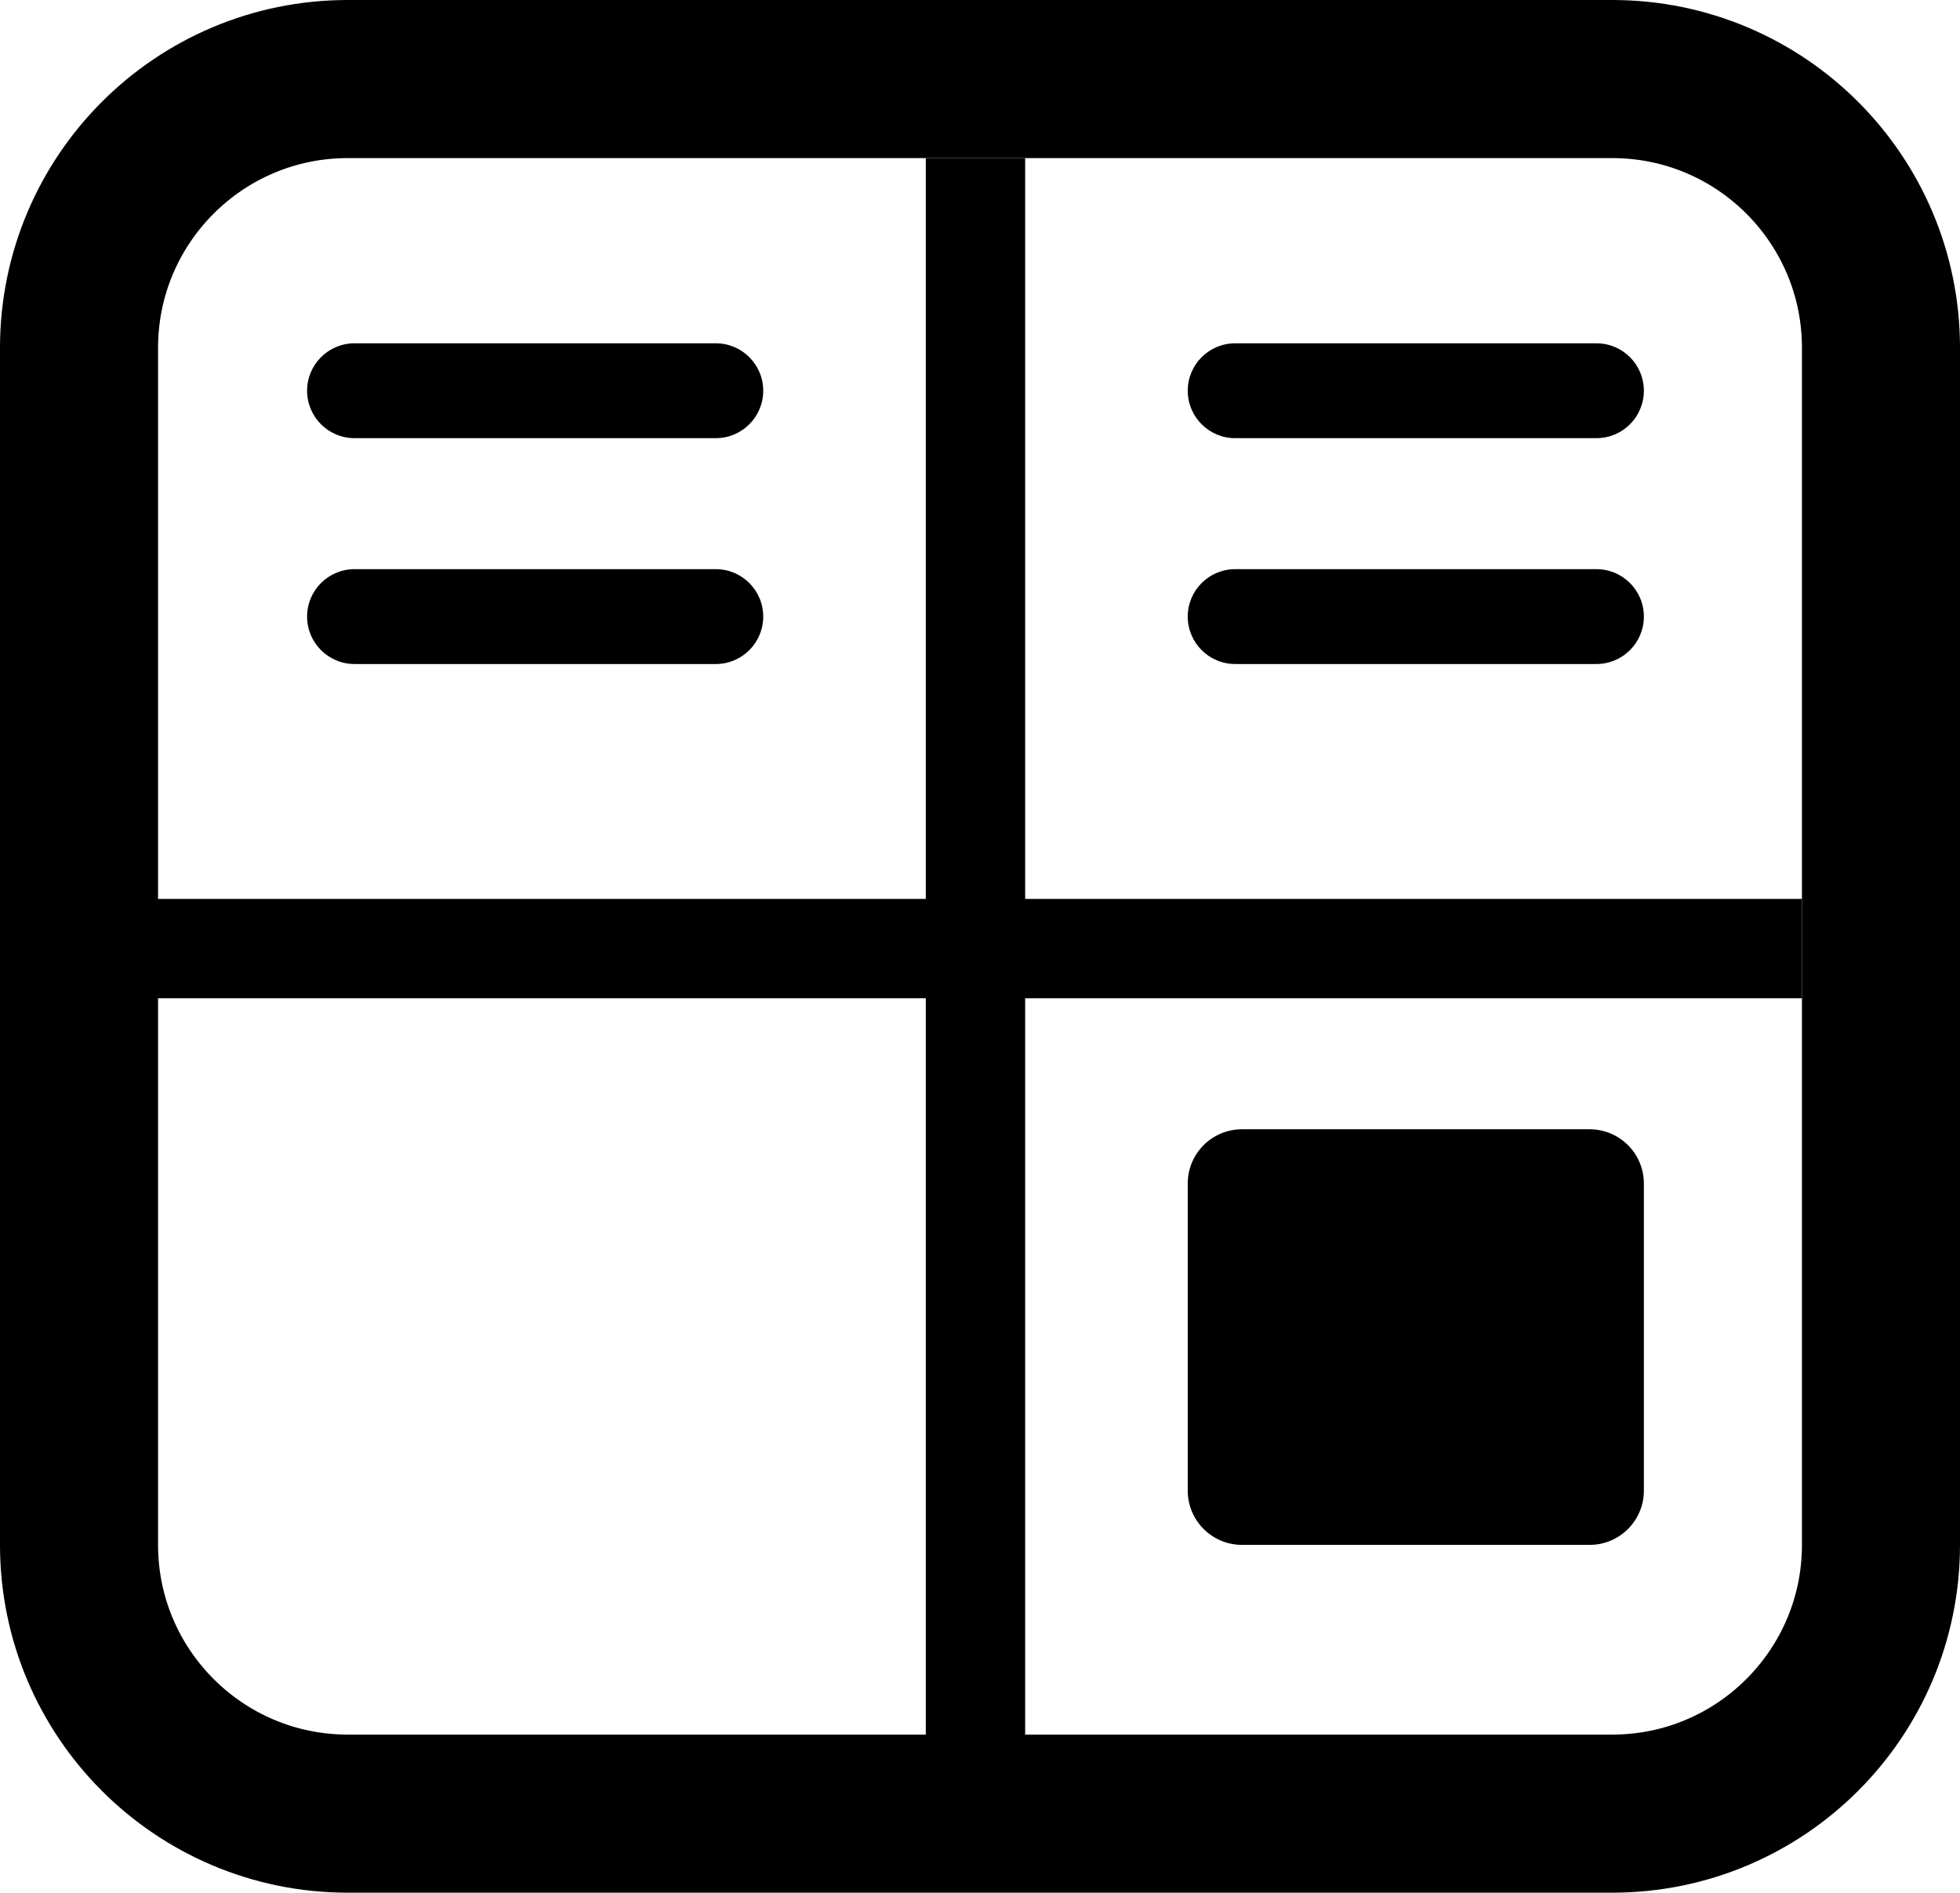
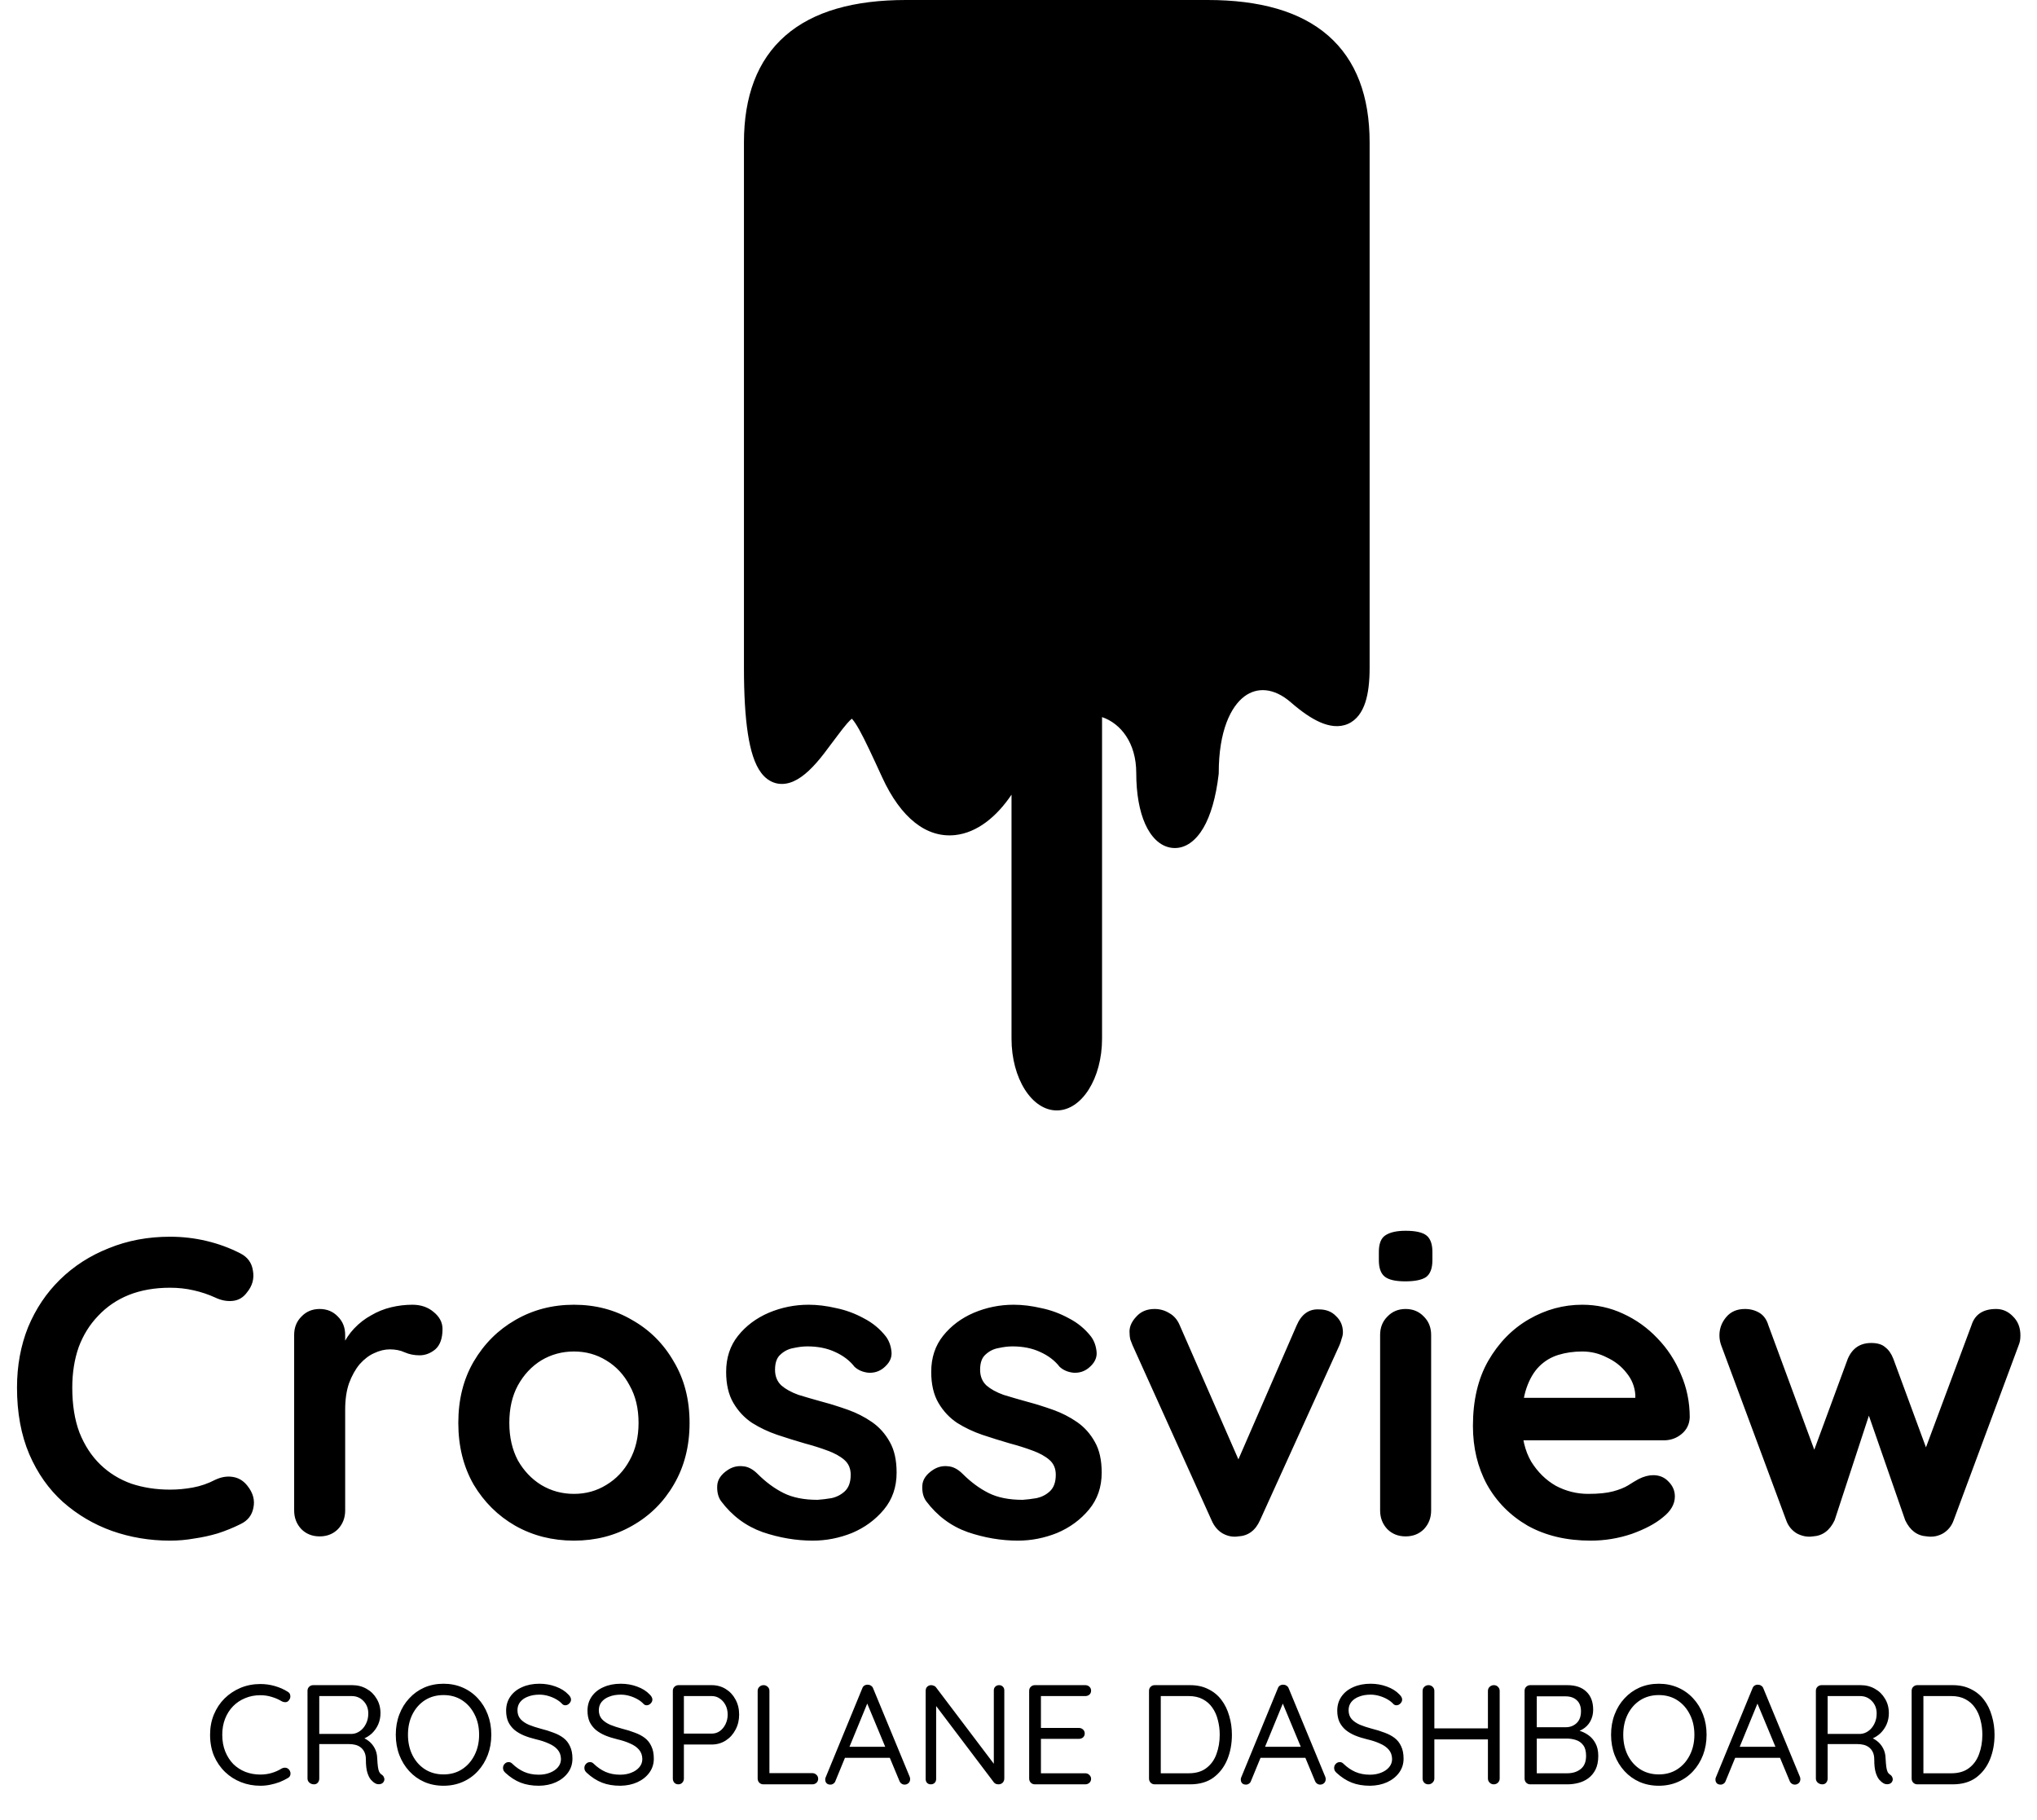
- <svg xmlns="http://www.w3.org/2000/svg" width="434" height="419" viewBox="0 0 434 419" fill="none">
-   <rect x="17.5" y="17.5" width="399" height="384" rx="59.5" stroke="black" stroke-width="35" />
-   <rect x="68" y="76" width="101" height="21" rx="10.5" fill="black" />
-   <rect x="263" y="76" width="101" height="21" rx="10.5" fill="black" />
-   <rect x="68" y="126" width="101" height="21" rx="10.5" fill="black" />
-   <rect x="263" y="126" width="101" height="21" rx="10.5" fill="black" />
-   <rect x="263" y="250" width="101" height="92" rx="12" fill="black" />
-   <rect x="205" y="35" width="22" height="349" fill="black" />
-   <rect x="399" y="199" width="22" height="369" transform="rotate(90 399 199)" fill="black" />
+ <svg xmlns="http://www.w3.org/2000/svg" width="460" height="411" viewBox="0 0 460 411" fill="none">
+   <path d="M54.24 283.064C55.904 283.896 56.864 285.208 57.12 287C57.44 288.792 56.992 290.424 55.776 291.896C54.944 293.048 53.856 293.688 52.512 293.816C51.232 293.944 49.92 293.688 48.576 293.048C47.04 292.344 45.408 291.8 43.68 291.416C42.016 291.032 40.256 290.84 38.4 290.84C34.944 290.84 31.84 291.384 29.088 292.472C26.4 293.56 24.096 295.128 22.176 297.176C20.256 299.16 18.784 301.528 17.76 304.28C16.8 307.032 16.32 310.072 16.32 313.4C16.32 317.304 16.864 320.696 17.952 323.576C19.104 326.456 20.672 328.856 22.656 330.776C24.64 332.696 26.976 334.136 29.664 335.096C32.352 335.992 35.264 336.44 38.4 336.44C40.128 336.44 41.856 336.28 43.584 335.96C45.312 335.64 46.976 335.064 48.576 334.232C49.92 333.592 51.232 333.368 52.512 333.56C53.856 333.752 54.976 334.424 55.872 335.576C57.152 337.176 57.6 338.84 57.216 340.568C56.896 342.232 55.936 343.448 54.336 344.216C52.672 345.048 50.944 345.752 49.152 346.328C47.424 346.84 45.664 347.224 43.872 347.48C42.08 347.8 40.256 347.96 38.4 347.96C33.792 347.96 29.408 347.224 25.248 345.752C21.152 344.28 17.472 342.104 14.208 339.224C11.008 336.344 8.48 332.76 6.624 328.472C4.768 324.12 3.84 319.096 3.84 313.4C3.84 308.472 4.672 303.928 6.336 299.768C8.064 295.608 10.464 292.024 13.536 289.016C16.672 285.944 20.352 283.576 24.576 281.912C28.8 280.184 33.408 279.32 38.4 279.32C41.216 279.32 43.968 279.64 46.656 280.28C49.344 280.92 51.872 281.848 54.24 283.064ZM72.188 347C70.523 347 69.147 346.456 68.059 345.368C66.972 344.216 66.427 342.808 66.427 341.144V301.496C66.427 299.832 66.972 298.456 68.059 297.368C69.147 296.216 70.523 295.64 72.188 295.64C73.852 295.64 75.228 296.216 76.316 297.368C77.403 298.456 77.948 299.832 77.948 301.496V310.52L77.275 304.088C77.98 302.552 78.876 301.208 79.963 300.056C81.115 298.84 82.395 297.848 83.803 297.08C85.212 296.248 86.716 295.64 88.316 295.256C89.915 294.872 91.516 294.68 93.115 294.68C95.035 294.68 96.635 295.224 97.915 296.312C99.26 297.4 99.931 298.68 99.931 300.152C99.931 302.264 99.388 303.8 98.299 304.76C97.212 305.656 96.028 306.104 94.748 306.104C93.531 306.104 92.412 305.88 91.388 305.432C90.427 304.984 89.308 304.76 88.028 304.76C86.876 304.76 85.692 305.048 84.475 305.624C83.323 306.136 82.236 306.968 81.212 308.12C80.251 309.272 79.451 310.712 78.811 312.44C78.236 314.104 77.948 316.088 77.948 318.392V341.144C77.948 342.808 77.403 344.216 76.316 345.368C75.228 346.456 73.852 347 72.188 347ZM155.72 321.368C155.72 326.616 154.536 331.256 152.168 335.288C149.864 339.256 146.728 342.36 142.76 344.6C138.856 346.84 134.472 347.96 129.608 347.96C124.744 347.96 120.328 346.84 116.36 344.6C112.456 342.36 109.32 339.256 106.952 335.288C104.648 331.256 103.496 326.616 103.496 321.368C103.496 316.12 104.648 311.512 106.952 307.544C109.32 303.512 112.456 300.376 116.36 298.136C120.328 295.832 124.744 294.68 129.608 294.68C134.472 294.68 138.856 295.832 142.76 298.136C146.728 300.376 149.864 303.512 152.168 307.544C154.536 311.512 155.72 316.12 155.72 321.368ZM144.2 321.368C144.2 318.104 143.528 315.288 142.184 312.92C140.904 310.488 139.144 308.6 136.904 307.256C134.728 305.912 132.296 305.24 129.608 305.24C126.92 305.24 124.456 305.912 122.216 307.256C120.04 308.6 118.28 310.488 116.936 312.92C115.656 315.288 115.016 318.104 115.016 321.368C115.016 324.568 115.656 327.384 116.936 329.816C118.28 332.184 120.04 334.04 122.216 335.384C124.456 336.728 126.92 337.4 129.608 337.4C132.296 337.4 134.728 336.728 136.904 335.384C139.144 334.04 140.904 332.184 142.184 329.816C143.528 327.384 144.2 324.568 144.2 321.368ZM162.827 339.032C162.187 338.136 161.899 336.984 161.963 335.576C162.027 334.168 162.859 332.952 164.459 331.928C165.483 331.288 166.571 331.032 167.723 331.16C168.875 331.224 169.995 331.8 171.083 332.888C172.939 334.744 174.891 336.184 176.939 337.208C178.987 338.232 181.547 338.744 184.619 338.744C185.579 338.68 186.635 338.552 187.786 338.36C188.939 338.104 189.931 337.592 190.763 336.824C191.659 335.992 192.107 334.744 192.107 333.08C192.107 331.672 191.627 330.552 190.667 329.72C189.707 328.888 188.427 328.184 186.827 327.608C185.291 327.032 183.563 326.488 181.643 325.976C179.659 325.4 177.611 324.76 175.499 324.056C173.451 323.352 171.563 322.456 169.835 321.368C168.107 320.216 166.699 318.712 165.611 316.856C164.523 315 163.979 312.664 163.979 309.848C163.979 306.648 164.875 303.928 166.667 301.688C168.459 299.448 170.763 297.72 173.579 296.504C176.459 295.288 179.467 294.68 182.603 294.68C184.587 294.68 186.667 294.936 188.843 295.448C191.019 295.896 193.099 296.664 195.083 297.752C197.067 298.776 198.731 300.152 200.075 301.88C200.779 302.84 201.195 303.992 201.323 305.336C201.451 306.68 200.843 307.896 199.499 308.984C198.539 309.752 197.419 310.104 196.139 310.04C194.859 309.912 193.803 309.464 192.971 308.696C191.883 307.288 190.411 306.168 188.555 305.336C186.763 304.504 184.683 304.088 182.315 304.088C181.355 304.088 180.299 304.216 179.147 304.472C178.059 304.664 177.099 305.144 176.267 305.912C175.435 306.616 175.019 307.768 175.019 309.368C175.019 310.84 175.499 312.024 176.459 312.92C177.419 313.752 178.699 314.456 180.299 315.032C181.963 315.544 183.723 316.056 185.579 316.568C187.499 317.08 189.451 317.688 191.435 318.392C193.419 319.096 195.243 320.024 196.907 321.176C198.571 322.328 199.915 323.832 200.939 325.688C201.963 327.48 202.475 329.784 202.475 332.6C202.475 335.864 201.515 338.648 199.595 340.952C197.675 343.256 195.275 345.016 192.395 346.232C189.515 347.384 186.571 347.96 183.562 347.96C179.787 347.96 176.011 347.32 172.234 346.04C168.459 344.696 165.323 342.36 162.827 339.032ZM209.139 339.032C208.499 338.136 208.211 336.984 208.275 335.576C208.339 334.168 209.171 332.952 210.771 331.928C211.795 331.288 212.883 331.032 214.035 331.16C215.187 331.224 216.307 331.8 217.395 332.888C219.251 334.744 221.203 336.184 223.251 337.208C225.299 338.232 227.859 338.744 230.931 338.744C231.891 338.68 232.947 338.552 234.099 338.36C235.251 338.104 236.243 337.592 237.075 336.824C237.971 335.992 238.419 334.744 238.419 333.08C238.419 331.672 237.939 330.552 236.979 329.72C236.019 328.888 234.739 328.184 233.139 327.608C231.603 327.032 229.875 326.488 227.955 325.976C225.971 325.4 223.923 324.76 221.811 324.056C219.763 323.352 217.875 322.456 216.147 321.368C214.419 320.216 213.011 318.712 211.923 316.856C210.835 315 210.291 312.664 210.291 309.848C210.291 306.648 211.187 303.928 212.979 301.688C214.771 299.448 217.075 297.72 219.891 296.504C222.771 295.288 225.779 294.68 228.915 294.68C230.899 294.68 232.979 294.936 235.155 295.448C237.331 295.896 239.411 296.664 241.395 297.752C243.379 298.776 245.043 300.152 246.387 301.88C247.091 302.84 247.507 303.992 247.635 305.336C247.763 306.68 247.155 307.896 245.811 308.984C244.851 309.752 243.731 310.104 242.451 310.04C241.171 309.912 240.115 309.464 239.283 308.696C238.195 307.288 236.723 306.168 234.867 305.336C233.075 304.504 230.995 304.088 228.627 304.088C227.667 304.088 226.611 304.216 225.459 304.472C224.371 304.664 223.411 305.144 222.579 305.912C221.747 306.616 221.331 307.768 221.331 309.368C221.331 310.84 221.811 312.024 222.771 312.92C223.731 313.752 225.011 314.456 226.611 315.032C228.275 315.544 230.035 316.056 231.891 316.568C233.811 317.08 235.763 317.688 237.747 318.392C239.731 319.096 241.555 320.024 243.219 321.176C244.883 322.328 246.227 323.832 247.251 325.688C248.275 327.48 248.787 329.784 248.787 332.6C248.787 335.864 247.827 338.648 245.907 340.952C243.987 343.256 241.587 345.016 238.707 346.232C235.827 347.384 232.883 347.96 229.875 347.96C226.099 347.96 222.323 347.32 218.547 346.04C214.771 344.696 211.635 342.36 209.139 339.032ZM260.732 295.64C261.948 295.64 263.068 295.96 264.092 296.6C265.116 297.176 265.884 298.072 266.396 299.288L280.508 331.544L278.396 332.504L292.796 299.384C293.884 296.824 295.58 295.608 297.884 295.736C299.484 295.736 300.764 296.248 301.724 297.272C302.748 298.232 303.26 299.448 303.26 300.92C303.26 301.368 303.164 301.848 302.972 302.36C302.844 302.872 302.684 303.352 302.492 303.8L284.54 343.352C283.516 345.656 281.884 346.872 279.644 347C278.428 347.192 277.244 346.968 276.092 346.328C275.004 345.688 274.172 344.696 273.596 343.352L255.74 303.8C255.612 303.48 255.452 303.064 255.26 302.552C255.132 302.04 255.068 301.432 255.068 300.728C255.068 299.576 255.58 298.456 256.604 297.368C257.628 296.216 259.004 295.64 260.732 295.64ZM323.182 341.144C323.182 342.808 322.638 344.216 321.55 345.368C320.462 346.456 319.086 347 317.422 347C315.758 347 314.382 346.456 313.294 345.368C312.206 344.216 311.662 342.808 311.662 341.144V301.496C311.662 299.832 312.206 298.456 313.294 297.368C314.382 296.216 315.758 295.64 317.422 295.64C319.086 295.64 320.462 296.216 321.55 297.368C322.638 298.456 323.182 299.832 323.182 301.496V341.144ZM317.326 289.4C315.15 289.4 313.614 289.048 312.718 288.344C311.822 287.64 311.374 286.392 311.374 284.6V282.776C311.374 280.92 311.854 279.672 312.814 279.032C313.838 278.328 315.374 277.976 317.422 277.976C319.662 277.976 321.23 278.328 322.126 279.032C323.022 279.736 323.47 280.984 323.47 282.776V284.6C323.47 286.456 322.99 287.736 322.03 288.44C321.07 289.08 319.502 289.4 317.326 289.4ZM359.213 347.96C353.773 347.96 349.037 346.84 345.005 344.6C341.037 342.296 337.965 339.192 335.789 335.288C333.677 331.384 332.621 326.968 332.621 322.04C332.621 316.28 333.773 311.384 336.077 307.352C338.445 303.256 341.517 300.12 345.293 297.944C349.069 295.768 353.069 294.68 357.293 294.68C360.557 294.68 363.629 295.352 366.509 296.696C369.453 298.04 372.045 299.896 374.285 302.264C376.525 304.568 378.285 307.256 379.565 310.328C380.909 313.4 381.581 316.664 381.581 320.12C381.517 321.656 380.909 322.904 379.757 323.864C378.605 324.824 377.261 325.304 375.725 325.304H339.053L336.173 315.704H371.405L369.293 317.624V315.032C369.165 313.176 368.493 311.512 367.277 310.04C366.125 308.568 364.653 307.416 362.861 306.584C361.133 305.688 359.277 305.24 357.293 305.24C355.373 305.24 353.581 305.496 351.917 306.008C350.253 306.52 348.813 307.384 347.597 308.6C346.381 309.816 345.421 311.448 344.717 313.496C344.013 315.544 343.661 318.136 343.661 321.272C343.661 324.728 344.365 327.672 345.773 330.104C347.245 332.472 349.101 334.296 351.341 335.576C353.645 336.792 356.077 337.4 358.637 337.4C361.005 337.4 362.893 337.208 364.301 336.824C365.709 336.44 366.829 335.992 367.661 335.48C368.557 334.904 369.357 334.424 370.061 334.04C371.213 333.464 372.301 333.176 373.325 333.176C374.733 333.176 375.885 333.656 376.781 334.616C377.741 335.576 378.221 336.696 378.221 337.976C378.221 339.704 377.325 341.272 375.533 342.68C373.869 344.088 371.533 345.336 368.525 346.424C365.517 347.448 362.413 347.96 359.213 347.96ZM450.782 295.64C452.254 295.64 453.534 296.216 454.622 297.368C455.71 298.456 456.254 299.864 456.254 301.592C456.254 302.04 456.222 302.456 456.158 302.84C456.094 303.16 455.998 303.48 455.87 303.8L441.182 343.352C440.734 344.632 439.934 345.624 438.782 346.328C437.63 346.968 436.414 347.192 435.134 347C432.958 346.872 431.326 345.656 430.238 343.352L420.734 315.992L423.23 316.088L414.302 343.352C413.214 345.656 411.582 346.872 409.406 347C408.19 347.192 406.974 346.968 405.758 346.328C404.606 345.624 403.806 344.632 403.358 343.352L388.67 303.8C388.414 303.096 388.286 302.36 388.286 301.592C388.286 300.056 388.798 298.68 389.822 297.464C390.846 296.248 392.254 295.64 394.046 295.64C395.262 295.64 396.35 295.928 397.31 296.504C398.27 297.08 398.942 298.008 399.326 299.288L410.942 330.776L408.542 330.584L417.278 306.872C418.302 304.504 420.062 303.32 422.558 303.32C423.966 303.32 425.022 303.64 425.726 304.28C426.494 304.856 427.102 305.72 427.55 306.872L436.286 330.584L433.406 330.968L445.214 299.288C445.982 296.856 447.838 295.64 450.782 295.64Z" fill="black" />
+   <path d="M64.944 382.072C65.307 382.264 65.509 382.552 65.552 382.936C65.616 383.32 65.52 383.672 65.264 383.992C65.072 384.269 64.827 384.419 64.528 384.44C64.229 384.461 63.931 384.397 63.632 384.248C62.928 383.821 62.171 383.491 61.36 383.256C60.549 383 59.696 382.872 58.8 382.872C57.541 382.872 56.389 383.096 55.344 383.544C54.299 383.971 53.392 384.579 52.624 385.368C51.856 386.157 51.259 387.096 50.832 388.184C50.405 389.272 50.192 390.477 50.192 391.8C50.192 393.208 50.416 394.467 50.864 395.576C51.312 396.685 51.92 397.635 52.688 398.424C53.477 399.192 54.384 399.779 55.408 400.184C56.453 400.589 57.584 400.792 58.8 400.792C59.675 400.792 60.517 400.675 61.328 400.44C62.139 400.205 62.907 399.864 63.632 399.416C63.931 399.267 64.229 399.213 64.528 399.256C64.827 399.299 65.083 399.448 65.296 399.704C65.552 400.045 65.648 400.408 65.584 400.792C65.52 401.155 65.317 401.421 64.976 401.592C64.443 401.912 63.835 402.211 63.152 402.488C62.469 402.744 61.755 402.947 61.008 403.096C60.283 403.245 59.547 403.32 58.8 403.32C57.264 403.32 55.813 403.053 54.448 402.52C53.083 401.987 51.877 401.219 50.832 400.216C49.787 399.213 48.955 398.008 48.336 396.6C47.739 395.171 47.44 393.571 47.44 391.8C47.44 390.136 47.728 388.611 48.304 387.224C48.88 385.837 49.68 384.632 50.704 383.608C51.749 382.584 52.955 381.784 54.32 381.208C55.707 380.632 57.2 380.344 58.8 380.344C59.909 380.344 60.987 380.493 62.032 380.792C63.099 381.091 64.069 381.517 64.944 382.072ZM70.913 403C70.508 403 70.156 402.872 69.857 402.616C69.58 402.36 69.441 402.051 69.441 401.688V381.88C69.441 381.517 69.558 381.219 69.793 380.984C70.049 380.728 70.358 380.6 70.721 380.6H79.553C80.748 380.6 81.825 380.877 82.785 381.432C83.745 381.965 84.502 382.712 85.057 383.672C85.633 384.611 85.921 385.699 85.921 386.936C85.921 387.832 85.75 388.675 85.409 389.464C85.068 390.232 84.598 390.904 84.001 391.48C83.404 392.035 82.721 392.461 81.953 392.76L81.249 392.248C81.974 392.419 82.625 392.728 83.201 393.176C83.777 393.603 84.246 394.157 84.609 394.84C84.972 395.501 85.164 396.28 85.185 397.176C85.228 397.965 85.281 398.595 85.345 399.064C85.409 399.533 85.505 399.907 85.633 400.184C85.761 400.44 85.942 400.643 86.177 400.792C86.476 400.984 86.668 401.24 86.753 401.56C86.86 401.88 86.806 402.189 86.593 402.488C86.465 402.68 86.284 402.819 86.049 402.904C85.814 402.968 85.58 402.989 85.345 402.968C85.11 402.947 84.908 402.883 84.737 402.776C84.396 402.584 84.065 402.307 83.745 401.944C83.425 401.56 83.158 401.016 82.945 400.312C82.732 399.608 82.625 398.648 82.625 397.432C82.625 396.749 82.518 396.184 82.305 395.736C82.092 395.288 81.804 394.925 81.441 394.648C81.078 394.371 80.673 394.179 80.225 394.072C79.777 393.965 79.318 393.912 78.849 393.912H71.713L72.097 393.336V401.688C72.097 402.051 71.99 402.36 71.777 402.616C71.564 402.872 71.276 403 70.913 403ZM71.713 391.608H79.553C80.172 391.565 80.748 391.352 81.281 390.968C81.836 390.584 82.284 390.051 82.625 389.368C82.988 388.664 83.169 387.875 83.169 387C83.169 385.869 82.806 384.931 82.081 384.184C81.377 383.437 80.481 383.064 79.393 383.064H71.841L72.097 382.456V392.184L71.713 391.608ZM110.946 391.8C110.946 393.443 110.679 394.968 110.146 396.376C109.612 397.763 108.866 398.979 107.906 400.024C106.946 401.069 105.804 401.88 104.482 402.456C103.159 403.032 101.719 403.32 100.162 403.32C98.583 403.32 97.132 403.032 95.809 402.456C94.508 401.88 93.377 401.069 92.418 400.024C91.457 398.979 90.711 397.763 90.177 396.376C89.644 394.968 89.377 393.443 89.377 391.8C89.377 390.136 89.644 388.611 90.177 387.224C90.711 385.816 91.457 384.6 92.418 383.576C93.377 382.531 94.508 381.72 95.809 381.144C97.132 380.568 98.583 380.28 100.162 380.28C101.719 380.28 103.159 380.568 104.482 381.144C105.804 381.72 106.946 382.531 107.906 383.576C108.866 384.6 109.612 385.816 110.146 387.224C110.679 388.611 110.946 390.136 110.946 391.8ZM108.194 391.8C108.194 390.051 107.842 388.504 107.138 387.16C106.455 385.816 105.516 384.76 104.322 383.992C103.127 383.224 101.74 382.84 100.162 382.84C98.583 382.84 97.186 383.224 95.969 383.992C94.775 384.76 93.836 385.816 93.153 387.16C92.471 388.504 92.129 390.051 92.129 391.8C92.129 393.528 92.471 395.075 93.153 396.44C93.836 397.784 94.775 398.84 95.969 399.608C97.186 400.376 98.583 400.76 100.162 400.76C101.74 400.76 103.127 400.376 104.322 399.608C105.516 398.84 106.455 397.784 107.138 396.44C107.842 395.075 108.194 393.528 108.194 391.8ZM121.719 403.32C120.14 403.32 118.754 403.085 117.559 402.616C116.364 402.147 115.212 401.4 114.103 400.376C113.954 400.227 113.826 400.067 113.719 399.896C113.634 399.704 113.591 399.501 113.591 399.288C113.591 398.947 113.708 398.648 113.943 398.392C114.199 398.115 114.508 397.976 114.871 397.976C115.17 397.976 115.436 398.093 115.671 398.328C116.503 399.139 117.399 399.757 118.359 400.184C119.34 400.611 120.439 400.824 121.655 400.824C122.594 400.824 123.436 400.675 124.183 400.376C124.951 400.077 125.559 399.661 126.007 399.128C126.455 398.595 126.679 397.976 126.679 397.272C126.658 396.419 126.402 395.715 125.911 395.16C125.442 394.605 124.78 394.147 123.927 393.784C123.095 393.4 122.124 393.08 121.015 392.824C120.034 392.589 119.127 392.301 118.295 391.96C117.484 391.619 116.78 391.203 116.183 390.712C115.586 390.2 115.116 389.592 114.775 388.888C114.455 388.163 114.295 387.32 114.295 386.36C114.295 385.144 114.615 384.077 115.255 383.16C115.895 382.243 116.78 381.539 117.911 381.048C119.042 380.536 120.343 380.28 121.815 380.28C123.116 380.28 124.343 380.493 125.495 380.92C126.668 381.347 127.607 381.933 128.311 382.68C128.738 383.085 128.951 383.48 128.951 383.864C128.951 384.184 128.812 384.483 128.535 384.76C128.279 385.016 127.98 385.144 127.639 385.144C127.404 385.144 127.191 385.059 126.999 384.888C126.636 384.483 126.178 384.12 125.623 383.8C125.068 383.48 124.46 383.224 123.799 383.032C123.138 382.84 122.476 382.744 121.815 382.744C120.834 382.744 119.97 382.893 119.223 383.192C118.476 383.469 117.89 383.875 117.463 384.408C117.058 384.92 116.855 385.539 116.855 386.264C116.855 387.075 117.09 387.747 117.559 388.28C118.028 388.792 118.658 389.219 119.447 389.56C120.236 389.88 121.111 390.168 122.071 390.424C123.116 390.68 124.076 390.979 124.951 391.32C125.847 391.64 126.615 392.045 127.255 392.536C127.895 393.027 128.386 393.656 128.727 394.424C129.09 395.171 129.271 396.099 129.271 397.208C129.271 398.381 128.94 399.427 128.279 400.344C127.618 401.261 126.711 401.987 125.559 402.52C124.428 403.032 123.148 403.299 121.719 403.32ZM140.094 403.32C138.515 403.32 137.129 403.085 135.934 402.616C134.739 402.147 133.587 401.4 132.478 400.376C132.329 400.227 132.201 400.067 132.094 399.896C132.009 399.704 131.966 399.501 131.966 399.288C131.966 398.947 132.083 398.648 132.318 398.392C132.574 398.115 132.883 397.976 133.246 397.976C133.545 397.976 133.811 398.093 134.046 398.328C134.878 399.139 135.774 399.757 136.734 400.184C137.715 400.611 138.814 400.824 140.03 400.824C140.969 400.824 141.811 400.675 142.558 400.376C143.326 400.077 143.934 399.661 144.382 399.128C144.83 398.595 145.054 397.976 145.054 397.272C145.033 396.419 144.777 395.715 144.286 395.16C143.817 394.605 143.155 394.147 142.302 393.784C141.47 393.4 140.499 393.08 139.39 392.824C138.409 392.589 137.502 392.301 136.67 391.96C135.859 391.619 135.155 391.203 134.558 390.712C133.961 390.2 133.491 389.592 133.15 388.888C132.83 388.163 132.67 387.32 132.67 386.36C132.67 385.144 132.99 384.077 133.63 383.16C134.27 382.243 135.155 381.539 136.286 381.048C137.417 380.536 138.718 380.28 140.19 380.28C141.491 380.28 142.718 380.493 143.87 380.92C145.043 381.347 145.982 381.933 146.686 382.68C147.113 383.085 147.326 383.48 147.326 383.864C147.326 384.184 147.187 384.483 146.91 384.76C146.654 385.016 146.355 385.144 146.014 385.144C145.779 385.144 145.566 385.059 145.374 384.888C145.011 384.483 144.553 384.12 143.998 383.8C143.443 383.48 142.835 383.224 142.174 383.032C141.513 382.84 140.851 382.744 140.19 382.744C139.209 382.744 138.345 382.893 137.598 383.192C136.851 383.469 136.265 383.875 135.838 384.408C135.433 384.92 135.23 385.539 135.23 386.264C135.23 387.075 135.465 387.747 135.934 388.28C136.403 388.792 137.033 389.219 137.822 389.56C138.611 389.88 139.486 390.168 140.446 390.424C141.491 390.68 142.451 390.979 143.326 391.32C144.222 391.64 144.99 392.045 145.63 392.536C146.27 393.027 146.761 393.656 147.102 394.424C147.465 395.171 147.646 396.099 147.646 397.208C147.646 398.381 147.315 399.427 146.654 400.344C145.993 401.261 145.086 401.987 143.934 402.52C142.803 403.032 141.523 403.299 140.094 403.32ZM160.709 380.6C161.882 380.6 162.938 380.888 163.877 381.464C164.816 382.04 165.552 382.829 166.085 383.832C166.64 384.835 166.917 385.976 166.917 387.256C166.917 388.515 166.64 389.656 166.085 390.68C165.552 391.704 164.816 392.515 163.877 393.112C162.938 393.709 161.882 394.008 160.709 394.008H154.213L154.437 393.624V401.688C154.437 402.051 154.32 402.36 154.085 402.616C153.85 402.872 153.552 403 153.189 403C152.805 403 152.496 402.872 152.261 402.616C152.048 402.36 151.941 402.051 151.941 401.688V381.88C151.941 381.517 152.058 381.219 152.293 380.984C152.549 380.728 152.858 380.6 153.221 380.6H160.709ZM160.709 391.544C161.413 391.544 162.032 391.352 162.565 390.968C163.098 390.584 163.525 390.061 163.845 389.4C164.165 388.739 164.325 388.024 164.325 387.256C164.325 386.445 164.165 385.731 163.845 385.112C163.525 384.493 163.098 384.003 162.565 383.64C162.032 383.256 161.413 383.064 160.709 383.064H154.213L154.437 382.712V391.864L154.213 391.544H160.709ZM183.449 400.472C183.812 400.472 184.121 400.6 184.377 400.856C184.633 401.091 184.761 401.389 184.761 401.752C184.761 402.115 184.633 402.413 184.377 402.648C184.121 402.883 183.812 403 183.449 403H172.377C172.015 403 171.705 402.872 171.449 402.616C171.215 402.36 171.097 402.051 171.097 401.688V381.88C171.097 381.517 171.225 381.219 171.481 380.984C171.737 380.728 172.057 380.6 172.441 380.6C172.804 380.6 173.113 380.728 173.369 380.984C173.625 381.219 173.753 381.517 173.753 381.88V401.048L173.113 400.472H183.449ZM196.185 383.928L188.665 402.232C188.58 402.488 188.43 402.691 188.217 402.84C188.004 402.989 187.78 403.064 187.545 403.064C187.14 403.064 186.841 402.957 186.649 402.744C186.457 402.531 186.361 402.275 186.361 401.976C186.34 401.827 186.361 401.667 186.425 401.496L194.713 381.336C194.82 381.037 194.98 380.824 195.193 380.696C195.428 380.547 195.684 380.483 195.961 380.504C196.238 380.504 196.484 380.579 196.697 380.728C196.932 380.877 197.092 381.08 197.177 381.336L205.433 401.304C205.497 401.475 205.529 401.645 205.529 401.816C205.529 402.2 205.401 402.509 205.145 402.744C204.889 402.957 204.601 403.064 204.281 403.064C204.025 403.064 203.79 402.989 203.577 402.84C203.364 402.691 203.204 402.477 203.097 402.2L195.481 383.896L196.185 383.928ZM190.265 397.016L191.353 394.52H200.857L201.337 397.016H190.265ZM225.611 380.6C225.973 380.6 226.261 380.717 226.475 380.952C226.688 381.165 226.795 381.443 226.795 381.784V401.656C226.795 402.061 226.667 402.392 226.411 402.648C226.155 402.883 225.845 403 225.483 403C225.291 403 225.099 402.968 224.907 402.904C224.715 402.819 224.565 402.712 224.459 402.584L210.763 384.472L211.403 384.088V401.816C211.403 402.157 211.285 402.445 211.051 402.68C210.837 402.893 210.549 403 210.187 403C209.845 403 209.568 402.893 209.355 402.68C209.141 402.445 209.035 402.157 209.035 401.816V381.88C209.035 381.496 209.152 381.187 209.387 380.952C209.643 380.717 209.941 380.6 210.283 380.6C210.475 380.6 210.667 380.643 210.859 380.728C211.072 380.792 211.232 380.899 211.339 381.048L224.843 398.904L224.427 399.416V381.784C224.427 381.443 224.533 381.165 224.747 380.952C224.981 380.717 225.269 380.6 225.611 380.6ZM233.69 380.6H245.082C245.444 380.6 245.754 380.717 246.01 380.952C246.266 381.187 246.394 381.485 246.394 381.848C246.394 382.211 246.266 382.509 246.01 382.744C245.754 382.957 245.444 383.064 245.082 383.064H234.778L235.066 382.52V390.616L234.746 390.264H243.642C244.004 390.264 244.314 390.381 244.57 390.616C244.826 390.851 244.954 391.149 244.954 391.512C244.954 391.875 244.826 392.173 244.57 392.408C244.314 392.621 244.004 392.728 243.642 392.728H234.842L235.066 392.44V400.728L234.874 400.504H245.082C245.444 400.504 245.754 400.632 246.01 400.888C246.266 401.144 246.394 401.432 246.394 401.752C246.394 402.115 246.266 402.413 246.01 402.648C245.754 402.883 245.444 403 245.082 403H233.69C233.327 403 233.018 402.872 232.762 402.616C232.527 402.36 232.41 402.051 232.41 401.688V381.88C232.41 381.517 232.527 381.219 232.762 380.984C233.018 380.728 233.327 380.6 233.69 380.6ZM268.752 380.6C270.31 380.6 271.675 380.899 272.848 381.496C274.043 382.072 275.035 382.883 275.824 383.928C276.614 384.973 277.2 386.179 277.584 387.544C277.99 388.888 278.192 390.307 278.192 391.8C278.192 393.848 277.84 395.725 277.136 397.432C276.432 399.117 275.387 400.472 274 401.496C272.614 402.499 270.864 403 268.752 403H260.752C260.39 403 260.08 402.872 259.824 402.616C259.59 402.36 259.472 402.051 259.472 401.688V381.88C259.472 381.517 259.59 381.219 259.824 380.984C260.08 380.728 260.39 380.6 260.752 380.6H268.752ZM268.432 400.504C270.075 400.504 271.408 400.109 272.432 399.32C273.478 398.531 274.235 397.475 274.704 396.152C275.195 394.829 275.44 393.379 275.44 391.8C275.44 390.648 275.302 389.549 275.024 388.504C274.768 387.437 274.352 386.499 273.776 385.688C273.222 384.877 272.496 384.237 271.6 383.768C270.726 383.299 269.67 383.064 268.432 383.064H261.872L262.128 382.808V400.824L261.936 400.504H268.432ZM290.029 383.928L282.509 402.232C282.423 402.488 282.274 402.691 282.061 402.84C281.847 402.989 281.623 403.064 281.389 403.064C280.983 403.064 280.685 402.957 280.493 402.744C280.301 402.531 280.205 402.275 280.205 401.976C280.183 401.827 280.205 401.667 280.269 401.496L288.557 381.336C288.663 381.037 288.823 380.824 289.037 380.696C289.271 380.547 289.527 380.483 289.805 380.504C290.082 380.504 290.327 380.579 290.541 380.728C290.775 380.877 290.935 381.08 291.021 381.336L299.277 401.304C299.341 401.475 299.373 401.645 299.373 401.816C299.373 402.2 299.245 402.509 298.989 402.744C298.733 402.957 298.445 403.064 298.125 403.064C297.869 403.064 297.634 402.989 297.421 402.84C297.207 402.691 297.047 402.477 296.941 402.2L289.325 383.896L290.029 383.928ZM284.109 397.016L285.197 394.52H294.701L295.181 397.016H284.109ZM309.407 403.32C307.828 403.32 306.441 403.085 305.247 402.616C304.052 402.147 302.9 401.4 301.791 400.376C301.641 400.227 301.513 400.067 301.407 399.896C301.321 399.704 301.279 399.501 301.279 399.288C301.279 398.947 301.396 398.648 301.631 398.392C301.887 398.115 302.196 397.976 302.559 397.976C302.857 397.976 303.124 398.093 303.359 398.328C304.191 399.139 305.087 399.757 306.047 400.184C307.028 400.611 308.127 400.824 309.343 400.824C310.281 400.824 311.124 400.675 311.871 400.376C312.639 400.077 313.247 399.661 313.695 399.128C314.143 398.595 314.367 397.976 314.367 397.272C314.345 396.419 314.089 395.715 313.599 395.16C313.129 394.605 312.468 394.147 311.615 393.784C310.783 393.4 309.812 393.08 308.703 392.824C307.721 392.589 306.815 392.301 305.983 391.96C305.172 391.619 304.468 391.203 303.871 390.712C303.273 390.2 302.804 389.592 302.463 388.888C302.143 388.163 301.983 387.32 301.983 386.36C301.983 385.144 302.303 384.077 302.943 383.16C303.583 382.243 304.468 381.539 305.599 381.048C306.729 380.536 308.031 380.28 309.503 380.28C310.804 380.28 312.031 380.493 313.183 380.92C314.356 381.347 315.295 381.933 315.999 382.68C316.425 383.085 316.639 383.48 316.639 383.864C316.639 384.184 316.5 384.483 316.222 384.76C315.967 385.016 315.668 385.144 315.327 385.144C315.092 385.144 314.879 385.059 314.687 384.888C314.324 384.483 313.865 384.12 313.311 383.8C312.756 383.48 312.148 383.224 311.487 383.032C310.825 382.84 310.164 382.744 309.503 382.744C308.521 382.744 307.657 382.893 306.911 383.192C306.164 383.469 305.577 383.875 305.151 384.408C304.745 384.92 304.543 385.539 304.543 386.264C304.543 387.075 304.777 387.747 305.247 388.28C305.716 388.792 306.345 389.219 307.135 389.56C307.924 389.88 308.799 390.168 309.759 390.424C310.804 390.68 311.764 390.979 312.639 391.32C313.535 391.64 314.303 392.045 314.943 392.536C315.583 393.027 316.073 393.656 316.415 394.424C316.777 395.171 316.958 396.099 316.958 397.208C316.958 398.381 316.628 399.427 315.967 400.344C315.305 401.261 314.399 401.987 313.247 402.52C312.116 403.032 310.836 403.299 309.407 403.32ZM322.598 380.6C322.96 380.6 323.27 380.728 323.526 380.984C323.782 381.219 323.91 381.528 323.91 381.912V401.688C323.91 402.051 323.771 402.36 323.494 402.616C323.238 402.872 322.928 403 322.566 403C322.16 403 321.84 402.872 321.606 402.616C321.371 402.36 321.254 402.051 321.254 401.688V381.912C321.254 381.528 321.382 381.219 321.638 380.984C321.894 380.728 322.214 380.6 322.598 380.6ZM337.35 380.6C337.734 380.6 338.043 380.728 338.278 380.984C338.534 381.219 338.662 381.528 338.662 381.912V401.688C338.662 402.051 338.534 402.36 338.278 402.616C338.022 402.872 337.702 403 337.318 403C336.955 403 336.646 402.872 336.39 402.616C336.134 402.36 336.006 402.051 336.006 401.688V381.912C336.006 381.528 336.134 381.219 336.39 380.984C336.667 380.728 336.987 380.6 337.35 380.6ZM322.47 390.36H337.382L337.35 392.856H322.374L322.47 390.36ZM353.917 380.6C355.794 380.6 357.234 381.091 358.237 382.072C359.261 383.032 359.773 384.397 359.773 386.168C359.773 387.107 359.559 387.971 359.133 388.76C358.706 389.549 358.077 390.179 357.245 390.648C356.434 391.117 355.431 391.373 354.237 391.416L354.173 390.52C354.919 390.52 355.687 390.627 356.477 390.84C357.266 391.053 357.991 391.395 358.653 391.864C359.335 392.333 359.879 392.952 360.285 393.72C360.711 394.488 360.925 395.437 360.925 396.568C360.925 397.784 360.722 398.808 360.317 399.64C359.911 400.451 359.367 401.112 358.685 401.624C358.023 402.115 357.277 402.467 356.445 402.68C355.634 402.893 354.813 403 353.981 403H345.565C345.202 403 344.893 402.872 344.637 402.616C344.402 402.36 344.285 402.051 344.285 401.688V381.88C344.285 381.517 344.402 381.219 344.637 380.984C344.893 380.728 345.202 380.6 345.565 380.6H353.917ZM353.533 383.128H346.653L347.037 382.552V390.52L346.685 390.104H353.597C354.535 390.104 355.335 389.805 355.997 389.208C356.679 388.589 357.021 387.683 357.021 386.488C357.021 385.421 356.711 384.6 356.093 384.024C355.474 383.427 354.621 383.128 353.533 383.128ZM353.789 392.664H346.813L347.037 392.44V400.792L346.781 400.504H353.885C355.143 400.504 356.167 400.184 356.957 399.544C357.767 398.904 358.173 397.912 358.173 396.568C358.173 395.523 357.959 394.723 357.533 394.168C357.106 393.592 356.551 393.197 355.869 392.984C355.207 392.771 354.514 392.664 353.789 392.664ZM385.383 391.8C385.383 393.443 385.116 394.968 384.583 396.376C384.05 397.763 383.303 398.979 382.343 400.024C381.383 401.069 380.242 401.88 378.919 402.456C377.596 403.032 376.156 403.32 374.599 403.32C373.02 403.32 371.57 403.032 370.247 402.456C368.946 401.88 367.815 401.069 366.855 400.024C365.895 398.979 365.148 397.763 364.615 396.376C364.082 394.968 363.815 393.443 363.815 391.8C363.815 390.136 364.082 388.611 364.615 387.224C365.148 385.816 365.895 384.6 366.855 383.576C367.815 382.531 368.946 381.72 370.247 381.144C371.57 380.568 373.02 380.28 374.599 380.28C376.156 380.28 377.596 380.568 378.919 381.144C380.242 381.72 381.383 382.531 382.343 383.576C383.303 384.6 384.05 385.816 384.583 387.224C385.116 388.611 385.383 390.136 385.383 391.8ZM382.631 391.8C382.631 390.051 382.279 388.504 381.575 387.16C380.892 385.816 379.954 384.76 378.759 383.992C377.564 383.224 376.178 382.84 374.599 382.84C373.02 382.84 371.623 383.224 370.407 383.992C369.212 384.76 368.274 385.816 367.591 387.16C366.908 388.504 366.567 390.051 366.567 391.8C366.567 393.528 366.908 395.075 367.591 396.44C368.274 397.784 369.212 398.84 370.407 399.608C371.623 400.376 373.02 400.76 374.599 400.76C376.178 400.76 377.564 400.376 378.759 399.608C379.954 398.84 380.892 397.784 381.575 396.44C382.279 395.075 382.631 393.528 382.631 391.8ZM397.216 383.928L389.696 402.232C389.611 402.488 389.462 402.691 389.248 402.84C389.035 402.989 388.811 403.064 388.576 403.064C388.171 403.064 387.872 402.957 387.68 402.744C387.488 402.531 387.392 402.275 387.392 401.976C387.371 401.827 387.392 401.667 387.456 401.496L395.744 381.336C395.851 381.037 396.011 380.824 396.224 380.696C396.459 380.547 396.715 380.483 396.992 380.504C397.27 380.504 397.515 380.579 397.728 380.728C397.963 380.877 398.123 381.08 398.208 381.336L406.464 401.304C406.528 401.475 406.56 401.645 406.56 401.816C406.56 402.2 406.432 402.509 406.176 402.744C405.92 402.957 405.632 403.064 405.312 403.064C405.056 403.064 404.822 402.989 404.608 402.84C404.395 402.691 404.235 402.477 404.128 402.2L396.512 383.896L397.216 383.928ZM391.296 397.016L392.384 394.52H401.888L402.368 397.016H391.296ZM411.538 403C411.133 403 410.781 402.872 410.482 402.616C410.205 402.36 410.066 402.051 410.066 401.688V381.88C410.066 381.517 410.183 381.219 410.418 380.984C410.674 380.728 410.983 380.6 411.346 380.6H420.178C421.373 380.6 422.45 380.877 423.41 381.432C424.37 381.965 425.127 382.712 425.682 383.672C426.258 384.611 426.546 385.699 426.546 386.936C426.546 387.832 426.375 388.675 426.034 389.464C425.693 390.232 425.223 390.904 424.626 391.48C424.029 392.035 423.346 392.461 422.578 392.76L421.874 392.248C422.599 392.419 423.25 392.728 423.826 393.176C424.402 393.603 424.871 394.157 425.234 394.84C425.597 395.501 425.789 396.28 425.81 397.176C425.853 397.965 425.906 398.595 425.97 399.064C426.034 399.533 426.13 399.907 426.258 400.184C426.386 400.44 426.567 400.643 426.802 400.792C427.101 400.984 427.293 401.24 427.378 401.56C427.485 401.88 427.431 402.189 427.218 402.488C427.09 402.68 426.909 402.819 426.674 402.904C426.439 402.968 426.205 402.989 425.97 402.968C425.735 402.947 425.533 402.883 425.362 402.776C425.021 402.584 424.69 402.307 424.37 401.944C424.05 401.56 423.783 401.016 423.57 400.312C423.357 399.608 423.25 398.648 423.25 397.432C423.25 396.749 423.143 396.184 422.93 395.736C422.717 395.288 422.429 394.925 422.066 394.648C421.703 394.371 421.298 394.179 420.85 394.072C420.402 393.965 419.943 393.912 419.474 393.912H412.338L412.722 393.336V401.688C412.722 402.051 412.615 402.36 412.402 402.616C412.189 402.872 411.901 403 411.538 403ZM412.338 391.608H420.178C420.797 391.565 421.373 391.352 421.906 390.968C422.461 390.584 422.909 390.051 423.25 389.368C423.613 388.664 423.794 387.875 423.794 387C423.794 385.869 423.431 384.931 422.706 384.184C422.002 383.437 421.106 383.064 420.018 383.064H412.466L412.722 382.456V392.184L412.338 391.608ZM440.971 380.6C442.528 380.6 443.894 380.899 445.067 381.496C446.262 382.072 447.254 382.883 448.043 383.928C448.832 384.973 449.419 386.179 449.803 387.544C450.208 388.888 450.411 390.307 450.411 391.8C450.411 393.848 450.059 395.725 449.355 397.432C448.651 399.117 447.606 400.472 446.219 401.496C444.832 402.499 443.083 403 440.971 403H432.971C432.608 403 432.299 402.872 432.043 402.616C431.808 402.36 431.691 402.051 431.691 401.688V381.88C431.691 381.517 431.808 381.219 432.043 380.984C432.299 380.728 432.608 380.6 432.971 380.6H440.971ZM440.651 400.504C442.294 400.504 443.627 400.109 444.651 399.32C445.696 398.531 446.454 397.475 446.923 396.152C447.414 394.829 447.659 393.379 447.659 391.8C447.659 390.648 447.52 389.549 447.243 388.504C446.987 387.437 446.571 386.499 445.995 385.688C445.44 384.877 444.715 384.237 443.819 383.768C442.944 383.299 441.888 383.064 440.651 383.064H434.091L434.347 382.808V400.824L434.155 400.504H440.651Z" fill="black" />
+   <path d="M272.719 0C284.383 6.53272e-05 293.599 2.531 299.915 8.03C306.297 13.587 309.292 21.794 309.292 32.165V150.825C309.292 153.912 309.001 156.56 308.315 158.65C307.631 160.735 306.43 162.609 304.383 163.5C302.351 164.385 300.15 164.009 298.128 163.129C296.091 162.242 293.882 160.698 291.521 158.644C287.639 155.263 283.839 155.181 281.028 157.278C277.967 159.563 275.219 165.024 275.219 174.558C275.219 174.654 275.213 174.751 275.202 174.847C274.584 180.15 273.37 184.217 271.74 187C270.162 189.695 267.777 191.794 264.772 191.508C261.866 191.23 259.824 188.832 258.601 186.088C257.323 183.223 256.59 179.307 256.59 174.558C256.59 167.798 253.093 163.394 248.867 161.959V234.599C248.867 243.544 244.291 250.796 238.646 250.796C233 250.796 228.424 243.544 228.424 234.599V179.48C225.052 184.481 220.658 188.065 215.699 188.604C209.213 189.307 203.427 184.726 199.234 175.601C196.945 170.617 195.338 167.141 194.053 164.837C193.41 163.685 192.913 162.947 192.523 162.499C192.464 162.43 192.41 162.373 192.363 162.326C192.121 162.517 191.77 162.848 191.285 163.405C190.006 164.874 188.487 167.045 186.114 170.145C183.796 173.171 181.484 175.468 179.164 176.479C177.938 177.012 176.574 177.244 175.192 176.883C173.812 176.522 172.735 175.655 171.923 174.594C170.383 172.582 169.46 169.449 168.881 165.665C168.286 161.781 168 156.821 168 150.825V32.165C168 21.794 170.994 13.587 177.377 8.03C183.693 2.531 192.909 0 204.573 0H272.719Z" fill="black" />
</svg>
